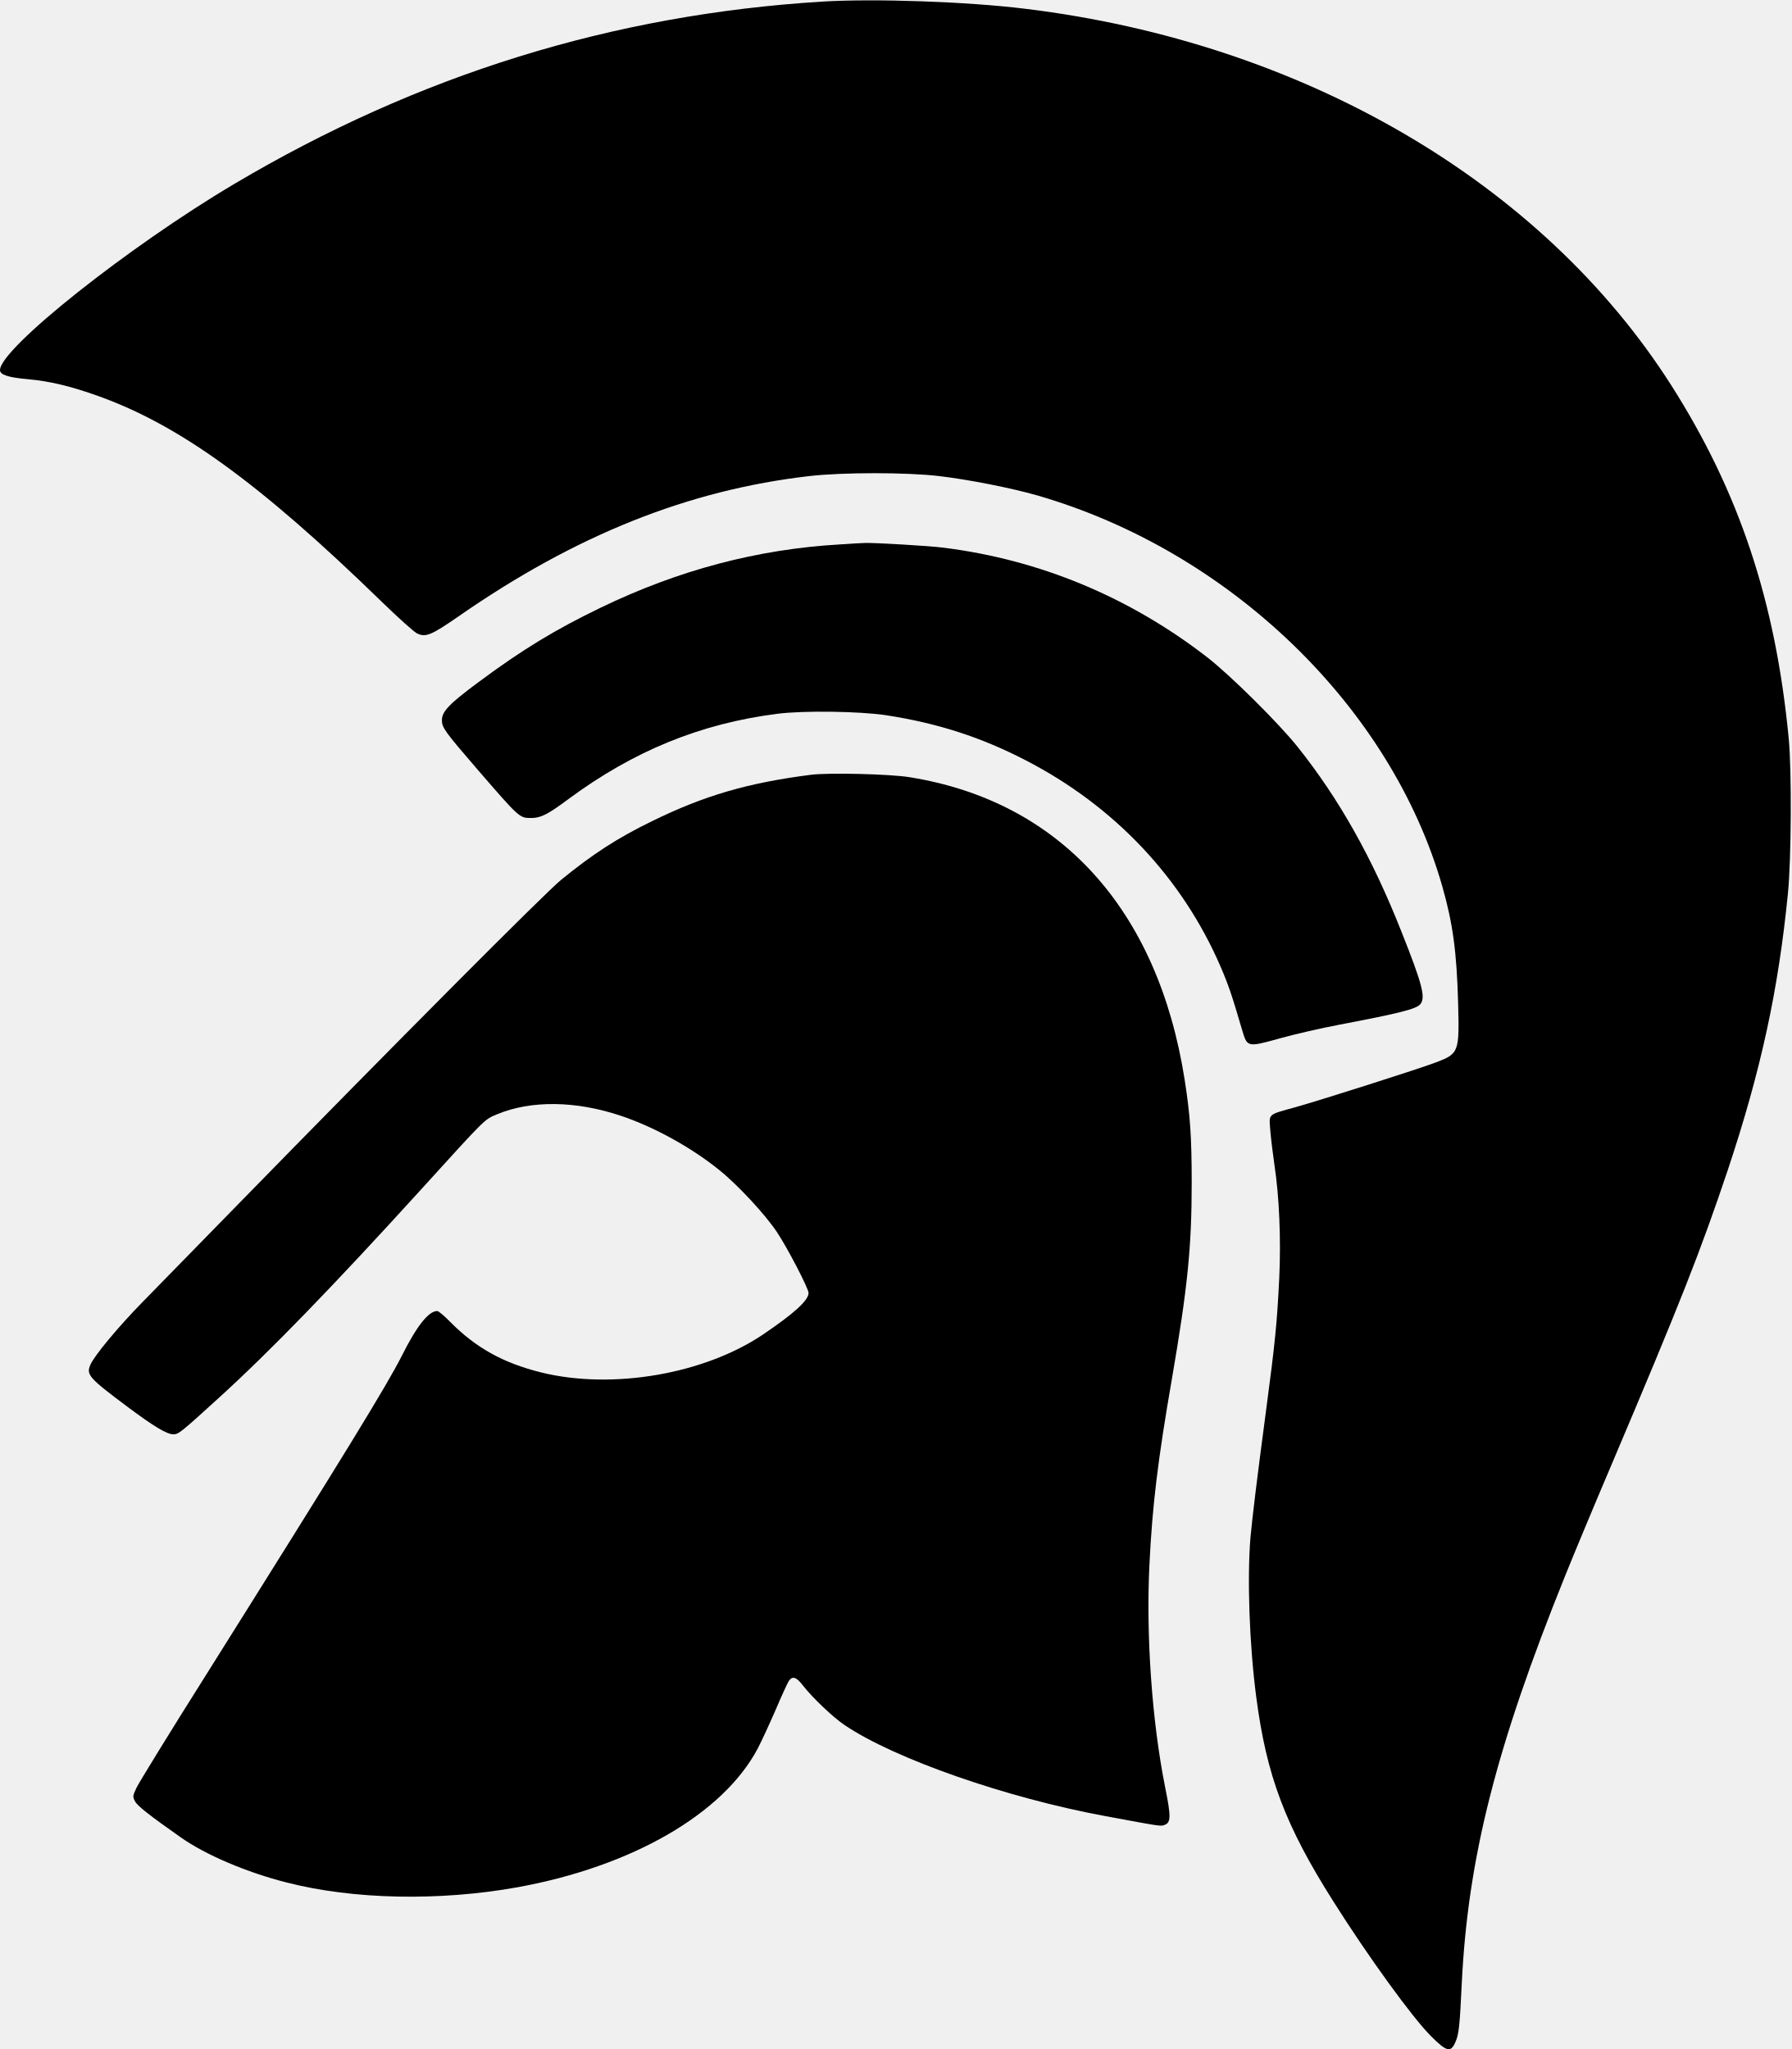
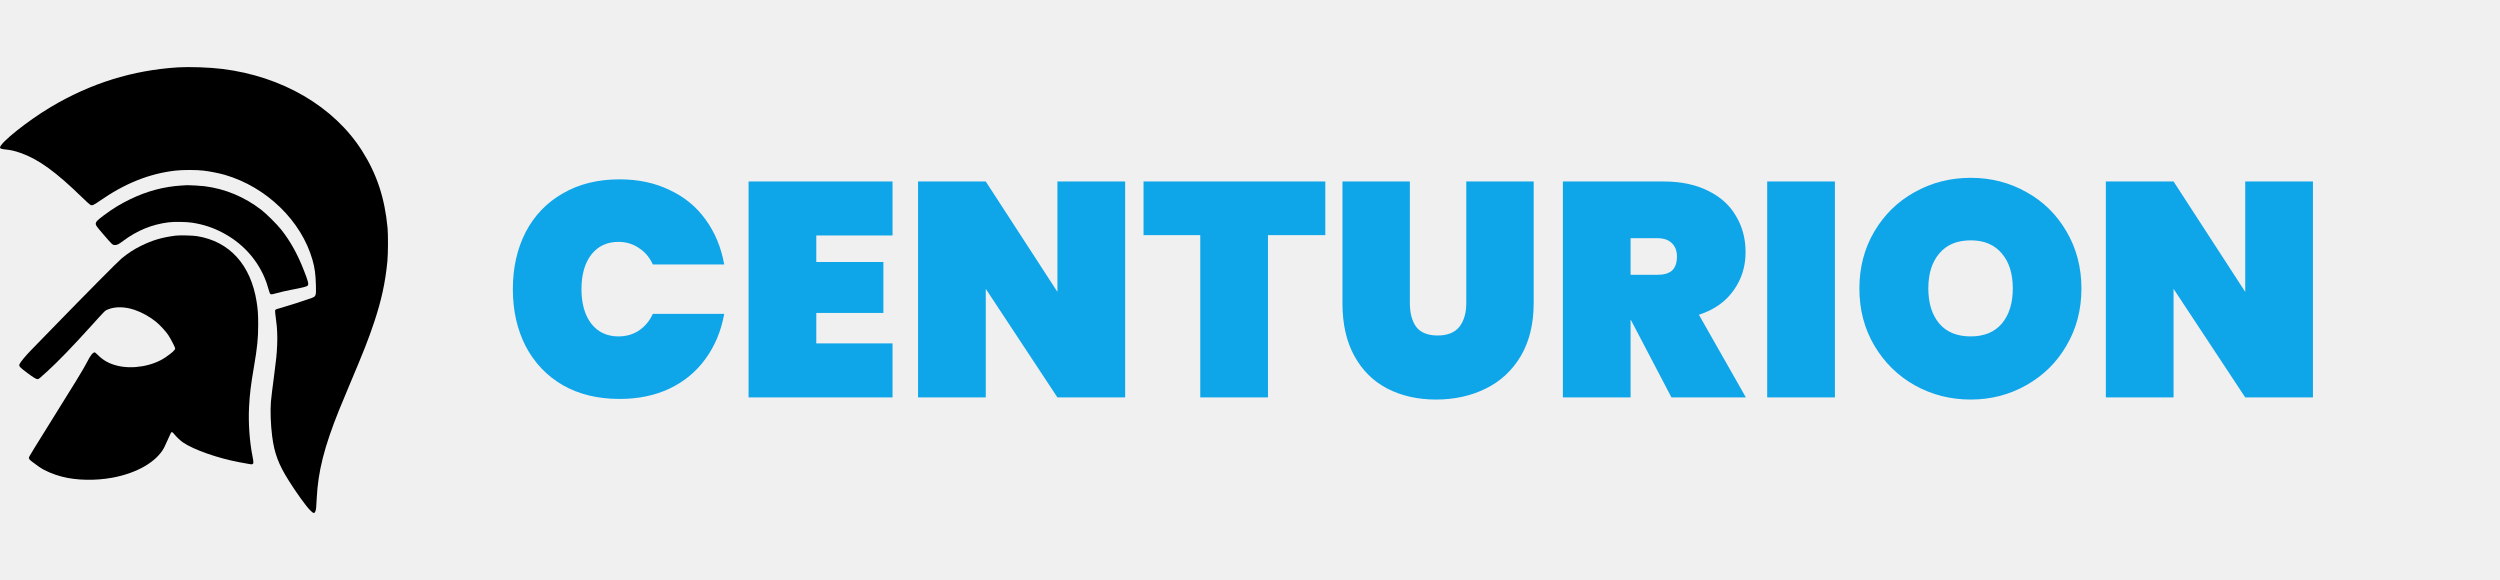
- <svg xmlns="http://www.w3.org/2000/svg" version="1.0" width="1119pt" height="1280pt" viewBox="0 0 1119 1280" preserveAspectRatio="xMidYMid meet">
-   <g transform="translate(0,1280) scale(0.1,-0.1)" fill="#000000" stroke="none">
-     <path d="M5135 12790 c-1310 -81 -2521 -457 -3670 -1138 -662 -392 -1465 -1030 -1465 -1164 0 -29 50 -46 176 -57 131 -12 255 -41 415 -97 518 -180 1023 -544 1792 -1292 104 -101 203 -190 222 -199 54 -26 89 -11 261 108 728 506 1433 788 2189 875 208 24 607 24 810 0 186 -22 450 -74 614 -121 1203 -348 2210 -1321 2530 -2445 65 -229 89 -403 98 -725 8 -310 6 -317 -142 -373 -103 -39 -705 -231 -872 -278 -180 -50 -167 -39 -159 -147 4 -50 16 -147 26 -216 30 -196 41 -465 30 -701 -14 -285 -25 -400 -85 -850 -53 -399 -83 -645 -95 -775 -21 -255 -7 -667 36 -995 64 -492 181 -804 483 -1280 215 -341 492 -723 606 -837 100 -101 126 -107 155 -40 22 50 27 98 40 372 39 780 214 1471 645 2540 51 127 181 439 290 695 431 1016 554 1328 726 1840 206 618 316 1122 376 1730 21 213 24 766 5 965 -82 858 -309 1541 -735 2210 -809 1269 -2302 2139 -4032 2350 -362 45 -944 65 -1270 45z" />
-     <path d="M5245 9399 c-515 -30 -1007 -160 -1493 -395 -284 -137 -490 -262 -763 -465 -184 -136 -229 -184 -229 -238 0 -46 18 -71 218 -303 269 -311 266 -308 341 -308 58 0 104 23 231 118 407 301 825 472 1305 533 163 21 513 16 680 -9 323 -50 595 -138 874 -283 553 -286 976 -735 1215 -1289 49 -114 70 -176 135 -398 31 -104 32 -105 233 -49 89 25 258 64 374 86 374 71 481 98 505 128 34 41 13 124 -118 453 -182 461 -389 829 -649 1155 -118 148 -422 449 -564 559 -487 377 -1047 610 -1650 685 -84 11 -442 32 -490 29 -14 0 -83 -4 -155 -9z" />
-     <path d="M5065 7960 c-393 -50 -667 -130 -991 -289 -216 -105 -372 -206 -569 -367 -97 -78 -1050 -1036 -2010 -2019 -247 -253 -518 -530 -601 -615 -157 -160 -307 -341 -330 -397 -26 -61 -9 -81 232 -261 166 -124 246 -172 287 -172 32 0 46 11 282 226 315 286 712 695 1270 1309 404 445 390 431 469 464 214 89 494 85 776 -10 210 -71 437 -197 611 -337 116 -93 287 -277 361 -388 65 -97 198 -353 198 -381 0 -46 -90 -128 -285 -260 -367 -247 -940 -346 -1383 -237 -239 59 -410 154 -572 318 -35 36 -71 66 -79 66 -54 0 -127 -92 -220 -277 -93 -185 -361 -622 -1219 -1988 -229 -363 -426 -684 -440 -714 -24 -52 -24 -55 -8 -85 16 -29 93 -89 285 -224 156 -110 413 -219 662 -282 417 -107 954 -117 1439 -30 718 130 1287 459 1503 868 25 48 75 157 112 242 36 85 73 165 81 178 23 35 48 27 92 -31 58 -74 186 -196 258 -244 311 -210 1009 -454 1627 -568 345 -64 347 -65 371 -55 40 15 40 53 2 241 -81 408 -119 941 -97 1385 18 370 53 657 141 1164 97 565 123 818 123 1220 0 284 -9 422 -44 645 -167 1065 -780 1740 -1719 1890 -122 20 -505 29 -615 15z" />
+ <svg xmlns="http://www.w3.org/2000/svg" width="1082" height="251" viewBox="0 0 1082 251" fill="none">
+   <g clip-path="url(#clip0_3_18)">
+     <path d="M77.094 29.151C57.426 30.372 39.245 36.041 21.995 46.31C12.056 52.22 0 61.84 0 63.861C0 64.298 0.751 64.554 2.642 64.72C4.609 64.901 6.471 65.338 8.873 66.183C16.65 68.897 24.232 74.385 35.777 85.664C37.338 87.186 38.825 88.528 39.11 88.664C39.921 89.056 40.446 88.83 43.028 87.036C53.958 79.406 64.543 75.154 75.893 73.842C79.016 73.481 85.006 73.481 88.054 73.842C90.846 74.174 94.81 74.958 97.272 75.667C115.333 80.914 130.451 95.585 135.256 112.533C136.232 115.986 136.592 118.609 136.727 123.464C136.847 128.139 136.817 128.244 134.595 129.089C133.049 129.677 124.011 132.572 121.503 133.28C118.801 134.034 118.996 133.868 119.116 135.497C119.176 136.251 119.357 137.713 119.507 138.754C119.957 141.709 120.122 145.765 119.957 149.323C119.747 153.621 119.582 155.355 118.681 162.14C117.885 168.156 117.435 171.865 117.255 173.825C116.939 177.67 117.15 183.882 117.795 188.828C118.756 196.247 120.513 200.951 125.047 208.128C128.275 213.27 132.433 219.03 134.145 220.748C135.646 222.271 136.036 222.362 136.472 221.352C136.802 220.598 136.877 219.874 137.072 215.743C137.658 203.982 140.285 193.563 146.756 177.444C147.522 175.529 149.473 170.825 151.11 166.965C157.581 151.645 159.427 146.941 162.01 139.221C165.102 129.903 166.754 122.303 167.655 113.136C167.97 109.924 168.015 101.586 167.73 98.585C166.499 85.648 163.091 75.35 156.695 65.263C144.549 46.129 122.134 33.011 96.161 29.829C90.726 29.151 81.988 28.849 77.094 29.151Z" fill="black" />
+     <path d="M78.745 80.281C71.013 80.733 63.627 82.693 56.33 86.237C52.066 88.302 48.974 90.187 44.875 93.248C42.113 95.299 41.437 96.022 41.437 96.837C41.437 97.53 41.707 97.907 44.71 101.405C48.748 106.094 48.703 106.049 49.83 106.049C50.7 106.049 51.391 105.702 53.298 104.27C59.408 99.731 65.684 97.153 72.89 96.233C75.337 95.917 80.592 95.992 83.099 96.369C87.948 97.123 92.032 98.45 96.221 100.636C104.523 104.949 110.874 111.719 114.462 120.072C115.198 121.791 115.513 122.726 116.489 126.073C116.954 127.641 116.969 127.656 119.987 126.812C121.323 126.435 123.861 125.847 125.602 125.515C131.217 124.445 132.824 124.037 133.184 123.585C133.694 122.967 133.379 121.715 131.412 116.755C128.68 109.804 125.572 104.255 121.669 99.339C119.897 97.108 115.333 92.569 113.201 90.911C105.89 85.226 97.482 81.713 88.429 80.582C87.168 80.416 81.793 80.1 81.072 80.145C80.862 80.145 79.826 80.205 78.745 80.281Z" fill="black" />
+     <path d="M76.043 101.978C70.143 102.732 66.029 103.938 61.165 106.336C57.922 107.919 55.58 109.442 52.622 111.869C51.166 113.045 36.858 127.49 22.445 142.312C18.737 146.127 14.668 150.304 13.422 151.585C11.065 153.998 8.813 156.727 8.468 157.571C8.077 158.491 8.332 158.792 11.951 161.507C14.443 163.376 15.644 164.1 16.259 164.1C16.74 164.1 16.95 163.934 20.493 160.692C25.223 156.38 31.183 150.213 39.56 140.955C45.626 134.245 45.416 134.456 46.602 133.959C49.815 132.617 54.018 132.677 58.252 134.11C61.405 135.18 64.813 137.08 67.425 139.191C69.167 140.593 71.734 143.368 72.845 145.041C73.821 146.504 75.818 150.364 75.818 150.786C75.818 151.48 74.466 152.716 71.539 154.706C66.029 158.431 57.426 159.923 50.775 158.28C47.187 157.39 44.62 155.958 42.188 153.485C41.662 152.942 41.122 152.49 41.002 152.49C40.191 152.49 39.095 153.877 37.699 156.666C36.302 159.456 32.279 166.045 19.397 186.642C15.959 192.115 13.002 196.955 12.791 197.408C12.431 198.192 12.431 198.237 12.671 198.689C12.912 199.126 14.068 200.031 16.95 202.067C19.292 203.725 23.151 205.369 26.889 206.319C33.15 207.932 41.212 208.083 48.493 206.771C59.273 204.811 67.816 199.85 71.058 193.683C71.434 192.96 72.184 191.316 72.74 190.034C73.28 188.753 73.836 187.546 73.956 187.35C74.301 186.823 74.677 186.943 75.337 187.818C76.208 188.934 78.13 190.773 79.211 191.497C83.88 194.663 94.359 198.342 103.638 200.061C108.817 201.026 108.847 201.041 109.208 200.891C109.808 200.664 109.808 200.091 109.238 197.257C108.021 191.105 107.451 183.068 107.781 176.374C108.051 170.795 108.577 166.467 109.898 158.823C111.354 150.304 111.745 146.489 111.745 140.427C111.745 136.145 111.61 134.064 111.084 130.702C108.577 114.644 99.374 104.466 85.276 102.204C83.445 101.903 77.694 101.767 76.043 101.978Z" fill="black" />
  </g>
+   <path d="M221.96 125.14C221.96 115.9 223.808 107.672 227.504 100.456C231.288 93.24 236.656 87.652 243.608 83.692C250.56 79.644 258.744 77.62 268.16 77.62C276.256 77.62 283.472 79.16 289.808 82.24C296.232 85.232 301.424 89.5 305.384 95.044C309.432 100.588 312.116 107.056 313.436 114.448H282.548C281.14 111.368 279.116 108.992 276.476 107.32C273.924 105.56 270.976 104.68 267.632 104.68C262.704 104.68 258.788 106.528 255.884 110.224C253.068 113.92 251.66 118.892 251.66 125.14C251.66 131.388 253.068 136.36 255.884 140.056C258.788 143.752 262.704 145.6 267.632 145.6C270.976 145.6 273.924 144.764 276.476 143.092C279.116 141.332 281.14 138.912 282.548 135.832H313.436C312.116 143.224 309.432 149.692 305.384 155.236C301.424 160.78 296.232 165.092 289.808 168.172C283.472 171.164 276.256 172.66 268.16 172.66C258.744 172.66 250.56 170.68 243.608 166.72C236.656 162.672 231.288 157.04 227.504 149.824C223.808 142.608 221.96 134.38 221.96 125.14ZM353.291 101.908V113.392H382.331V135.436H353.291V148.636H386.291V172H323.987V78.544H386.291V101.908H353.291ZM486.962 172H457.658L426.638 125.008V172H397.334V78.544H426.638L457.658 126.328V78.544H486.962V172ZM573.594 78.544V101.776H548.778V172H519.474V101.776H494.922V78.544H573.594ZM610.185 78.544V131.212C610.185 135.524 611.109 138.956 612.957 141.508C614.893 143.972 617.973 145.204 622.197 145.204C626.421 145.204 629.545 143.972 631.569 141.508C633.593 138.956 634.605 135.524 634.605 131.212V78.544H663.777V131.212C663.777 140.1 661.929 147.712 658.233 154.048C654.537 160.296 649.477 165.004 643.053 168.172C636.629 171.34 629.457 172.924 621.537 172.924C613.617 172.924 606.577 171.34 600.417 168.172C594.345 165.004 589.593 160.296 586.161 154.048C582.729 147.8 581.013 140.188 581.013 131.212V78.544H610.185ZM723.408 172L705.852 138.472H705.72V172H676.416V78.544H719.976C727.544 78.544 734.012 79.908 739.38 82.636C744.748 85.276 748.752 88.928 751.392 93.592C754.12 98.168 755.484 103.36 755.484 109.168C755.484 115.416 753.724 120.96 750.204 125.8C746.772 130.64 741.8 134.116 735.288 136.228L755.616 172H723.408ZM705.72 118.936H717.336C720.152 118.936 722.264 118.32 723.672 117.088C725.08 115.768 725.784 113.744 725.784 111.016C725.784 108.552 725.036 106.616 723.54 105.208C722.132 103.8 720.064 103.096 717.336 103.096H705.72V118.936ZM794.15 78.544V172H764.846V78.544H794.15ZM852.925 172.924C844.125 172.924 836.029 170.856 828.637 166.72C821.333 162.584 815.525 156.864 811.213 149.56C806.901 142.256 804.745 134.028 804.745 124.876C804.745 115.724 806.901 107.496 811.213 100.192C815.525 92.888 821.333 87.212 828.637 83.164C836.029 79.028 844.125 76.96 852.925 76.96C861.725 76.96 869.777 79.028 877.081 83.164C884.385 87.212 890.149 92.888 894.373 100.192C898.685 107.496 900.841 115.724 900.841 124.876C900.841 134.028 898.685 142.256 894.373 149.56C890.149 156.864 884.341 162.584 876.949 166.72C869.645 170.856 861.637 172.924 852.925 172.924ZM852.925 145.6C858.733 145.6 863.221 143.752 866.389 140.056C869.557 136.272 871.141 131.212 871.141 124.876C871.141 118.452 869.557 113.392 866.389 109.696C863.221 105.912 858.733 104.02 852.925 104.02C847.029 104.02 842.497 105.912 839.329 109.696C836.161 113.392 834.577 118.452 834.577 124.876C834.577 131.212 836.161 136.272 839.329 140.056C842.497 143.752 847.029 145.6 852.925 145.6ZM1001.04 172H971.737L940.717 125.008V172H911.413V78.544H940.717L971.737 126.328V78.544H1001.04V172Z" fill="#0EA5E9" />
+   <defs>
+     <clipPath id="clip0_3_18">
+       <rect width="168" height="193" fill="white" transform="translate(0 29)" />
+     </clipPath>
+   </defs>
</svg>
